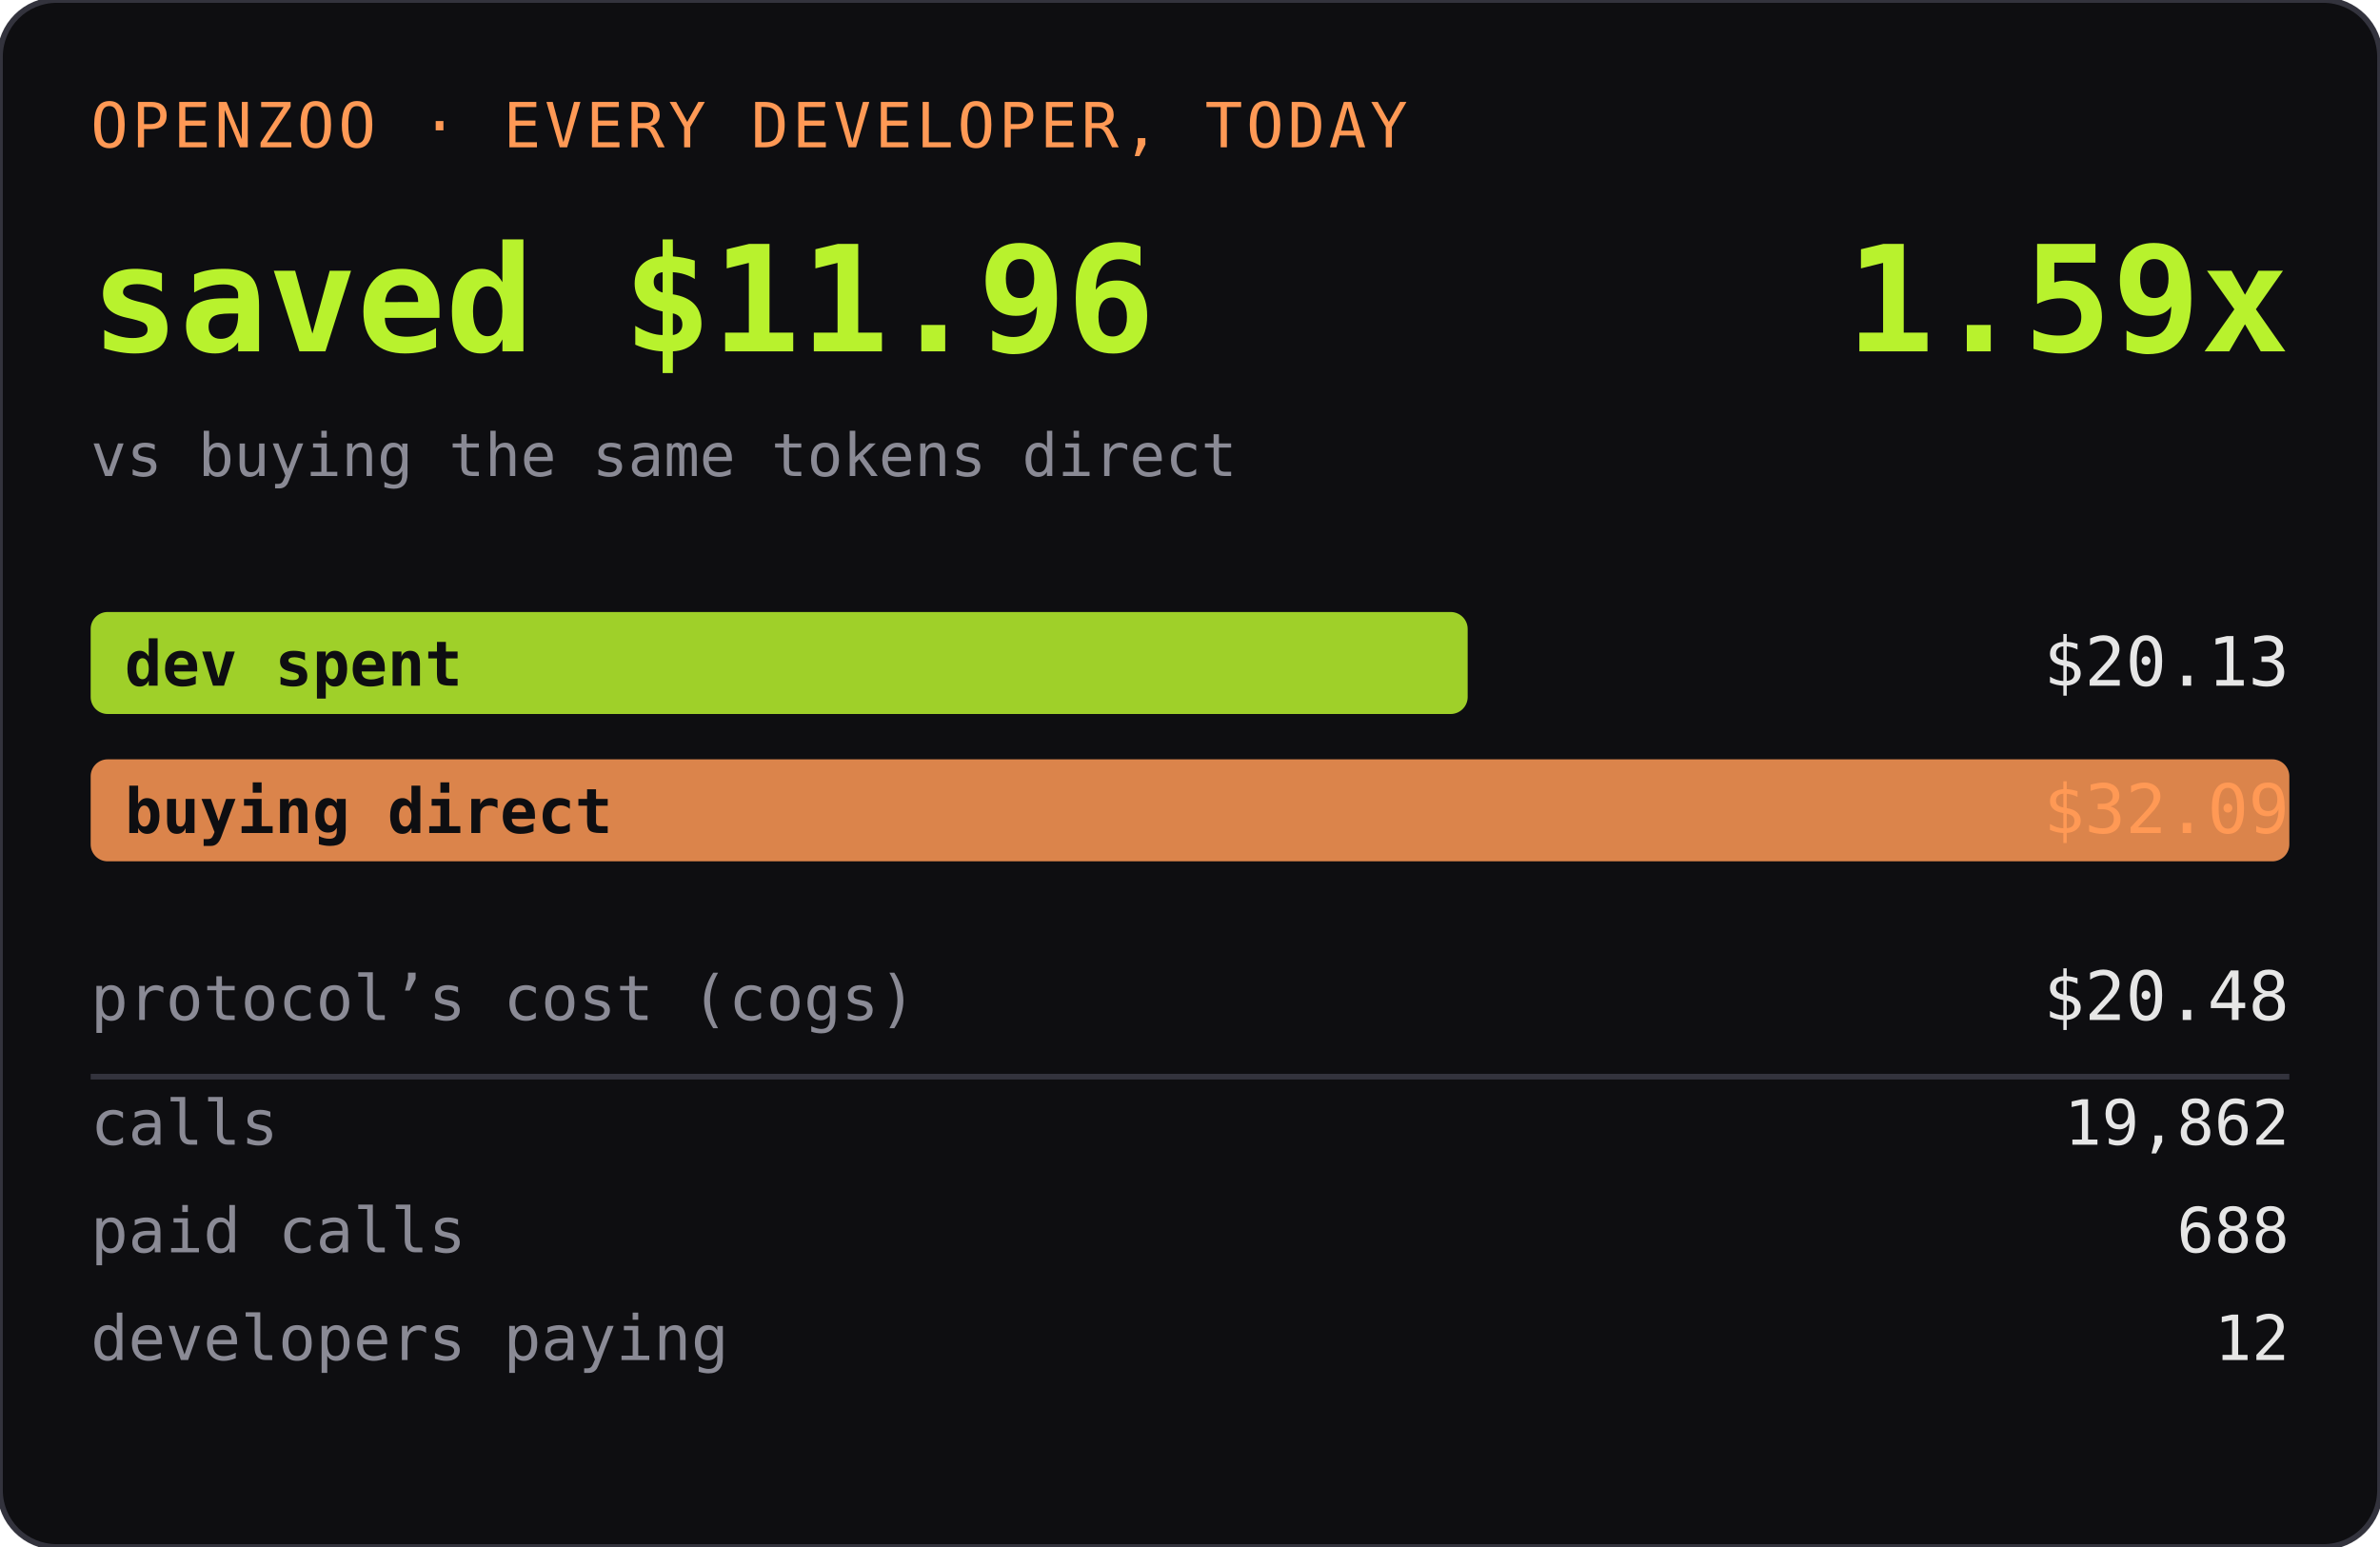
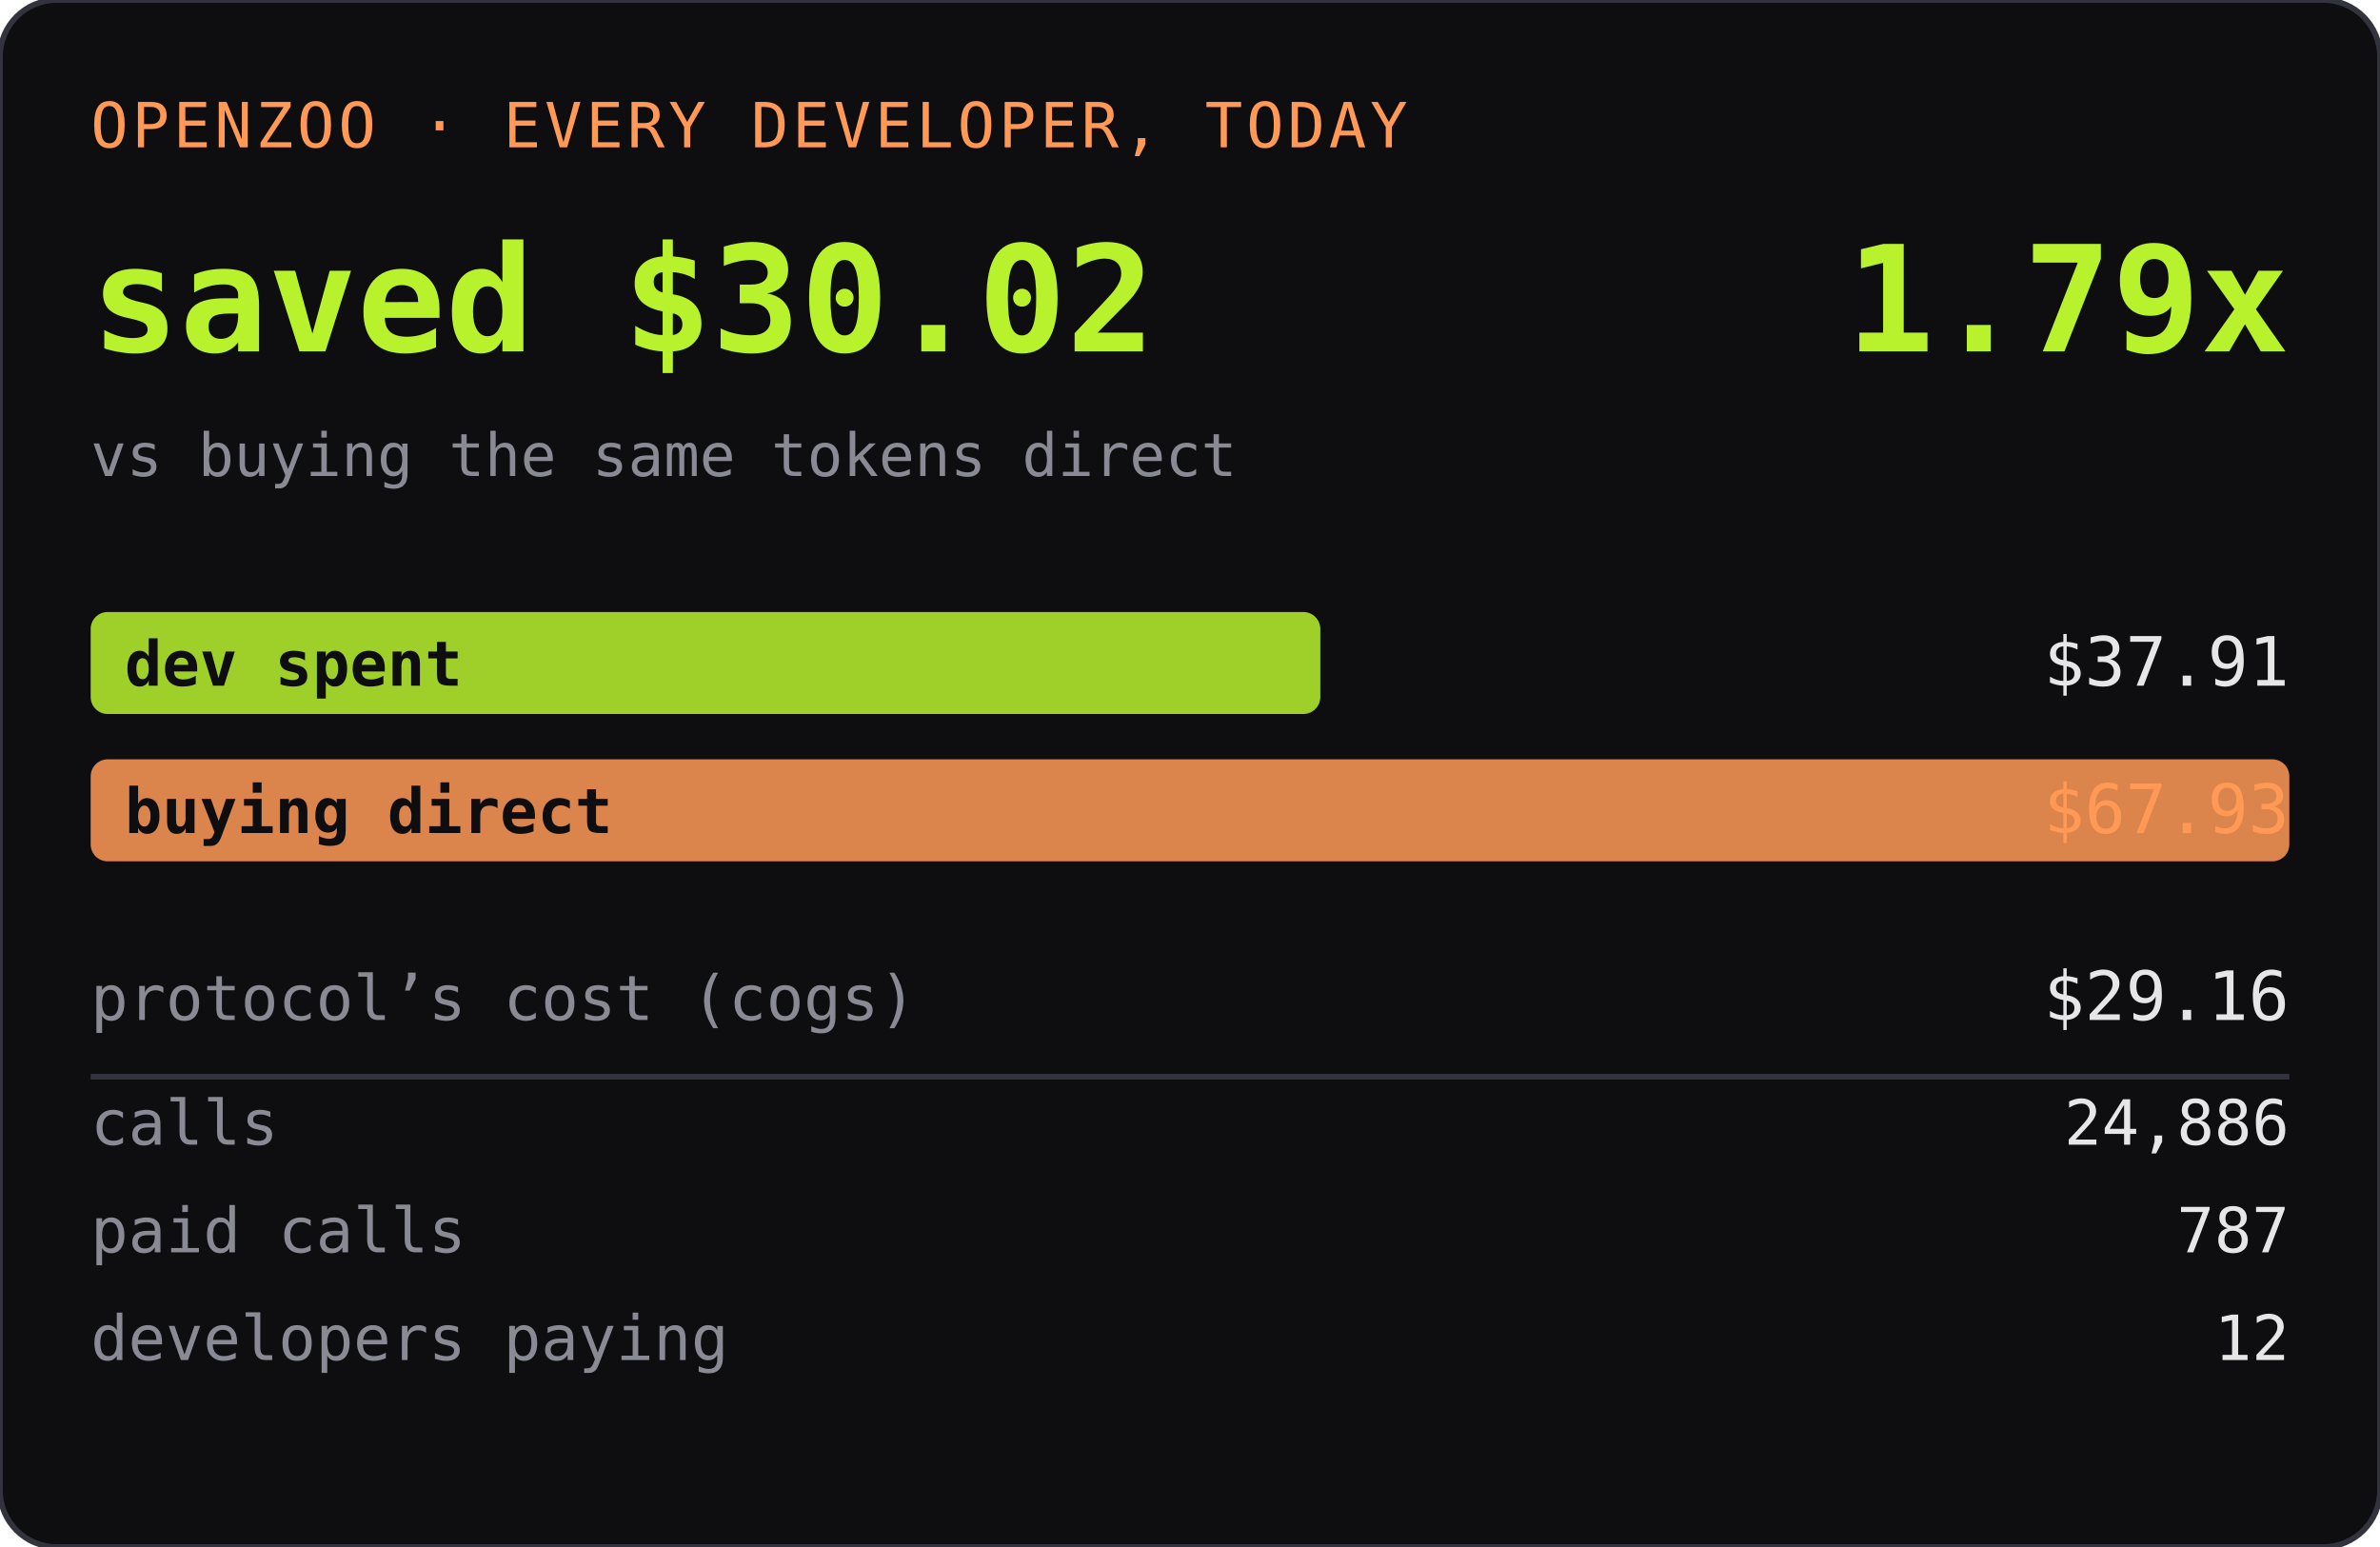
<svg xmlns="http://www.w3.org/2000/svg" width="420" height="273" role="img" aria-label="OPENZOO · EVERY DEVELOPER, TODAY">
  <rect width="420" height="273" rx="10" fill="#0e0e11" />
  <rect width="420" height="273" rx="10" fill="none" stroke="#33333d" />
  <text x="16" y="26" font-family="ui-monospace,SFMono-Regular,Menlo,monospace" font-size="11" fill="#ff9955" letter-spacing="0.06em">OPENZOO · EVERY DEVELOPER, TODAY</text>
-   <text x="16" y="62" font-family="ui-monospace,SFMono-Regular,Menlo,monospace" font-size="26" font-weight="600" fill="#b8f22d">saved $11.96</text>
-   <text x="404" y="62" text-anchor="end" font-family="ui-monospace,SFMono-Regular,Menlo,monospace" font-size="26" font-weight="600" fill="#b8f22d">1.59x</text>
+   <text x="16" y="62" font-family="ui-monospace,SFMono-Regular,Menlo,monospace" font-size="26" font-weight="600" fill="#b8f22d">saved $30.02</text>
+   <text x="404" y="62" text-anchor="end" font-family="ui-monospace,SFMono-Regular,Menlo,monospace" font-size="26" font-weight="600" fill="#b8f22d">1.79x</text>
  <text x="16" y="84" font-family="ui-monospace,SFMono-Regular,Menlo,monospace" font-size="10.5" fill="#8a8a95">vs buying the same tokens direct</text>
-   <rect x="16" y="108" width="243" height="18" rx="3" fill="#b8f22d" opacity="0.85" />
+   <rect x="16" y="108" width="217" height="18" rx="3" fill="#b8f22d" opacity="0.85" />
  <text x="22" y="121" font-family="ui-monospace,SFMono-Regular,Menlo,monospace" font-size="11" fill="#0e0e11" font-weight="600">dev spent</text>
-   <text x="404" y="121" text-anchor="end" font-family="ui-monospace,SFMono-Regular,Menlo,monospace" font-size="12" fill="#e6e6e6">$20.13</text>
+   <text x="404" y="121" text-anchor="end" font-family="ui-monospace,SFMono-Regular,Menlo,monospace" font-size="12" fill="#e6e6e6">$37.91</text>
  <rect x="16" y="134" width="388" height="18" rx="3" fill="#ff9955" opacity="0.85" />
  <text x="22" y="147" font-family="ui-monospace,SFMono-Regular,Menlo,monospace" font-size="11" fill="#0e0e11" font-weight="600">buying direct</text>
-   <text x="404" y="147" text-anchor="end" font-family="ui-monospace,SFMono-Regular,Menlo,monospace" font-size="12" fill="#ff9955">$32.09</text>
+   <text x="404" y="147" text-anchor="end" font-family="ui-monospace,SFMono-Regular,Menlo,monospace" font-size="12" fill="#ff9955">$67.93</text>
  <text x="16" y="180" font-family="ui-monospace,SFMono-Regular,Menlo,monospace" font-size="11" fill="#8a8a95">protocol’s cost (cogs)</text>
-   <text x="404" y="180" text-anchor="end" font-family="ui-monospace,SFMono-Regular,Menlo,monospace" font-size="12" fill="#e6e6e6">$20.48</text>
+   <text x="404" y="180" text-anchor="end" font-family="ui-monospace,SFMono-Regular,Menlo,monospace" font-size="12" fill="#e6e6e6">$29.16</text>
  <line x1="16" y1="190" x2="404" y2="190" stroke="#33333d" />
  <text x="16" y="202" font-family="ui-monospace,SFMono-Regular,Menlo,monospace" font-size="11" fill="#8a8a95">calls</text>
-   <text x="404" y="202" text-anchor="end" font-family="ui-monospace,SFMono-Regular,Menlo,monospace" font-size="11" fill="#e6e6e6">19,862</text>
+   <text x="404" y="202" text-anchor="end" font-family="ui-monospace,SFMono-Regular,Menlo,monospace" font-size="11" fill="#e6e6e6">24,886</text>
  <text x="16" y="221" font-family="ui-monospace,SFMono-Regular,Menlo,monospace" font-size="11" fill="#8a8a95">paid calls</text>
-   <text x="404" y="221" text-anchor="end" font-family="ui-monospace,SFMono-Regular,Menlo,monospace" font-size="11" fill="#e6e6e6">688</text>
+   <text x="404" y="221" text-anchor="end" font-family="ui-monospace,SFMono-Regular,Menlo,monospace" font-size="11" fill="#e6e6e6">787</text>
  <text x="16" y="240" font-family="ui-monospace,SFMono-Regular,Menlo,monospace" font-size="11" fill="#8a8a95">developers paying</text>
  <text x="404" y="240" text-anchor="end" font-family="ui-monospace,SFMono-Regular,Menlo,monospace" font-size="11" fill="#e6e6e6">12</text>
</svg>
